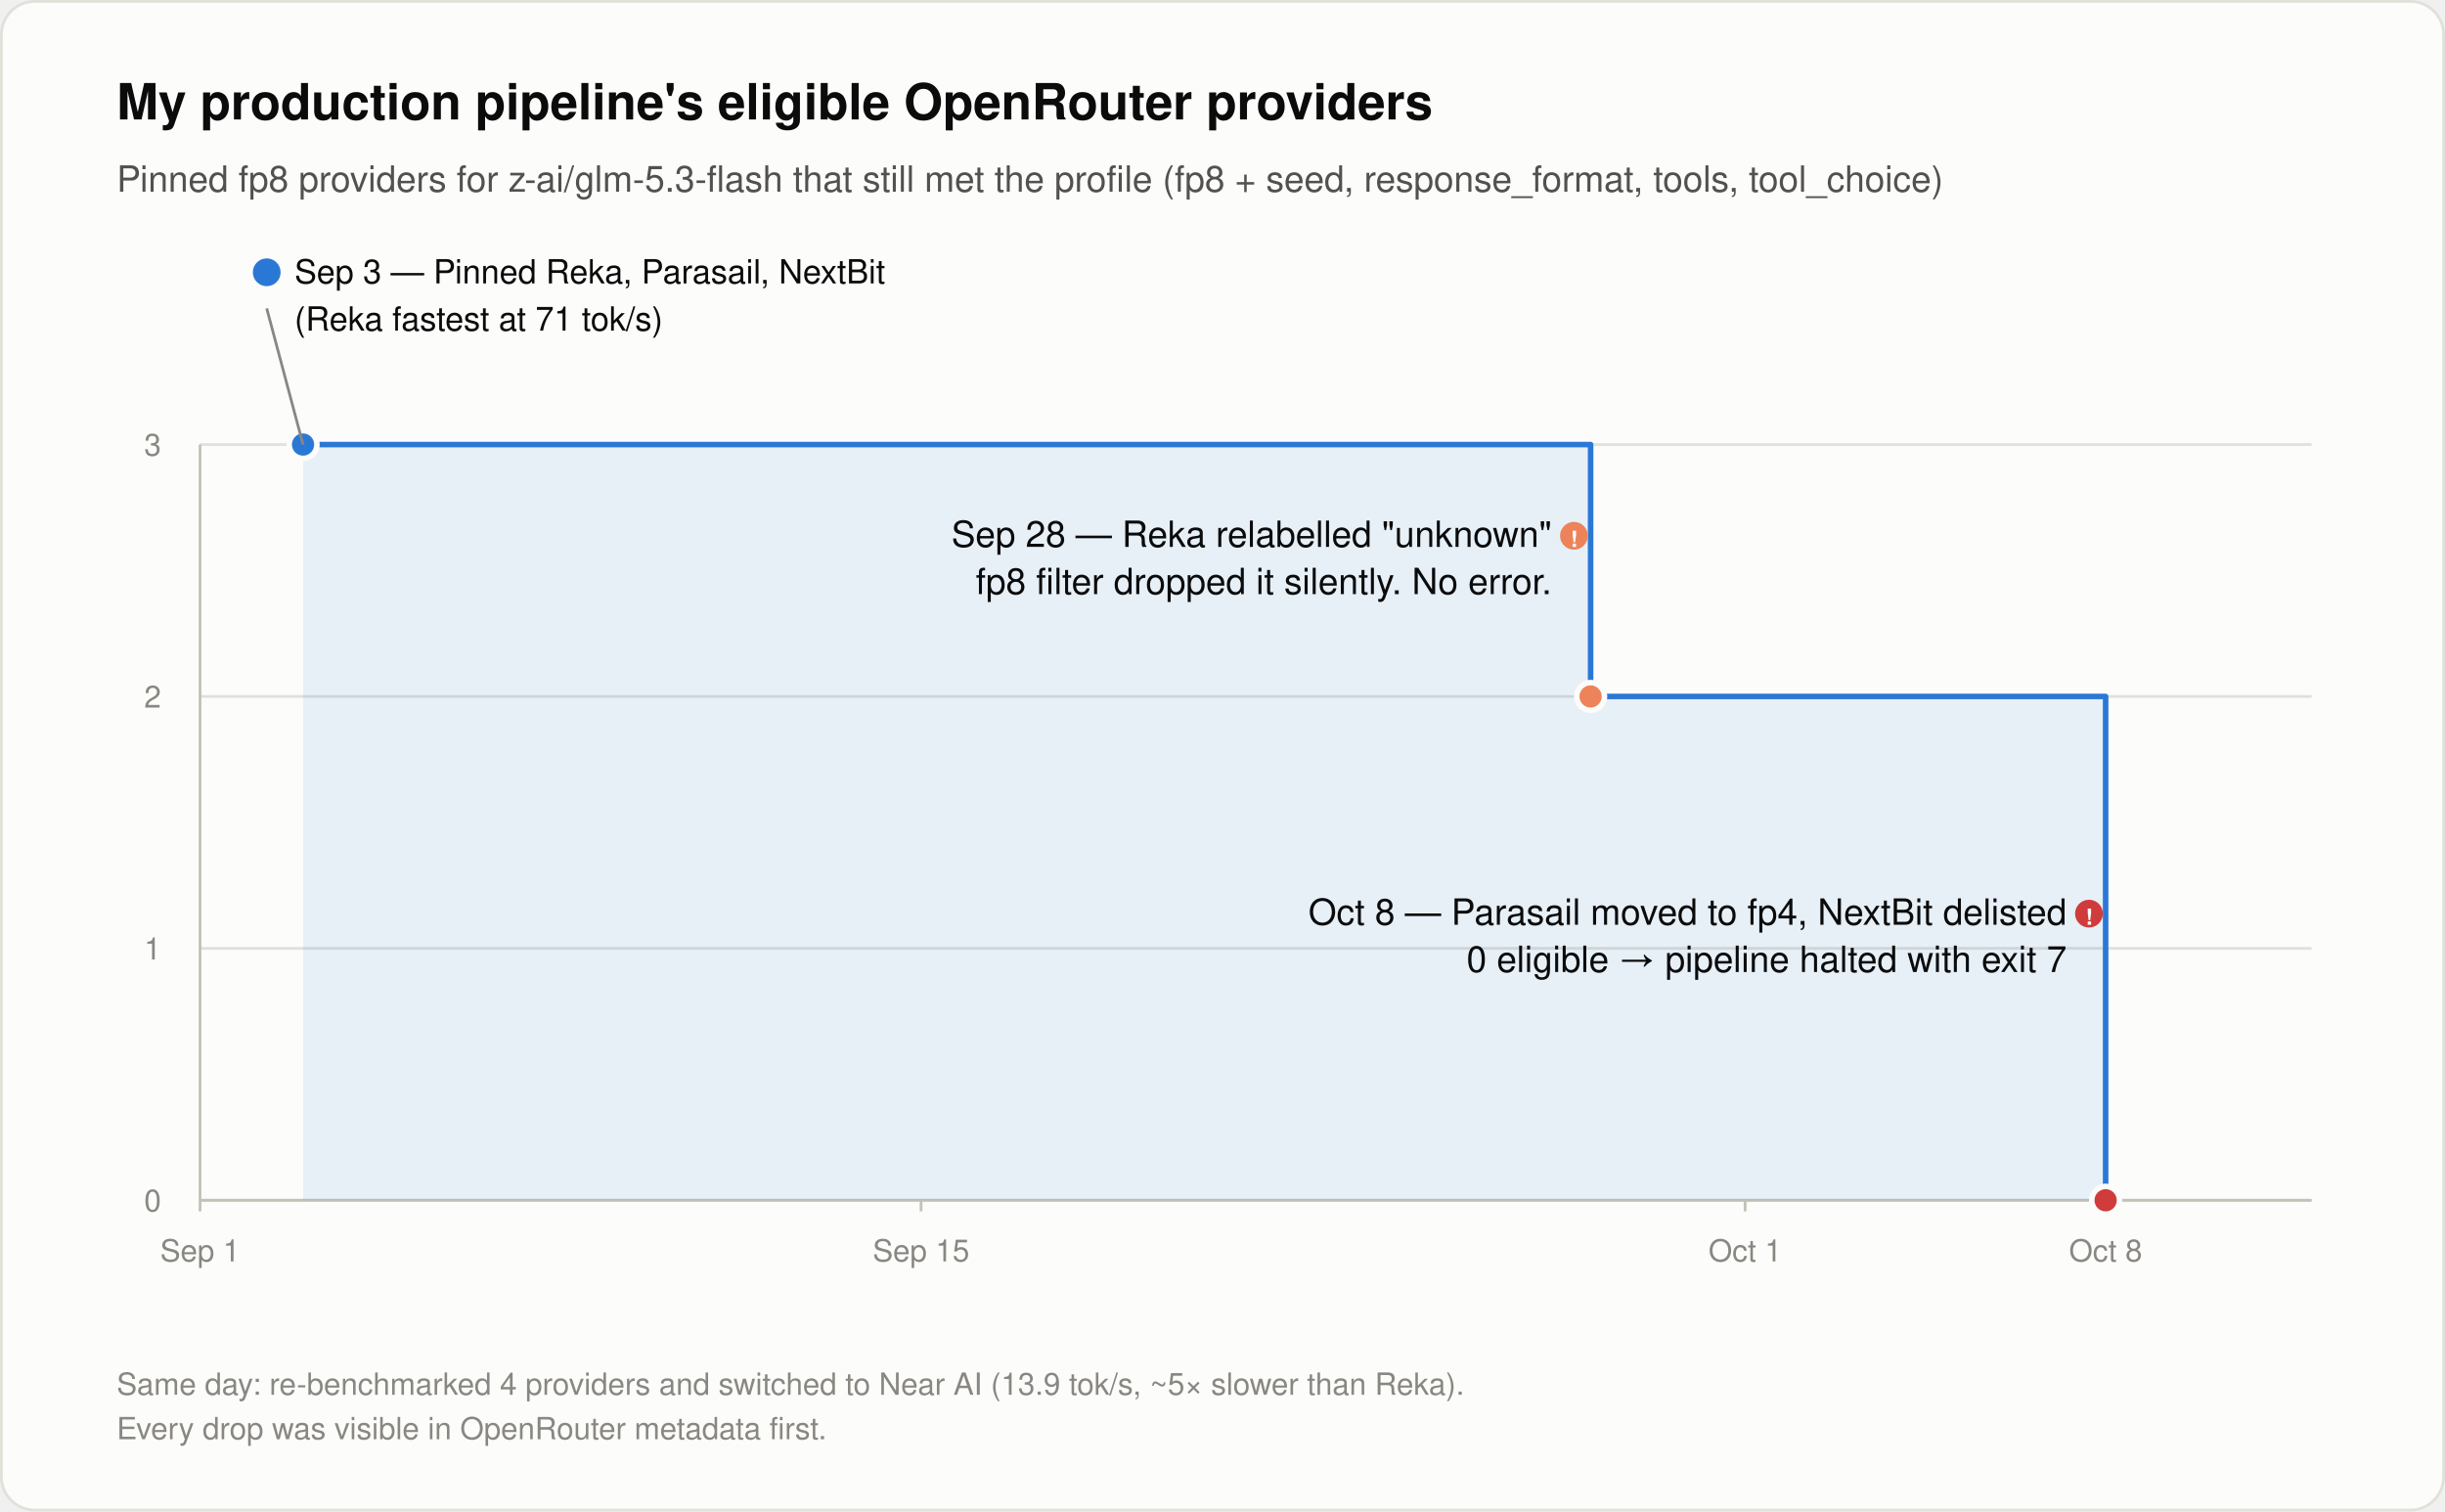
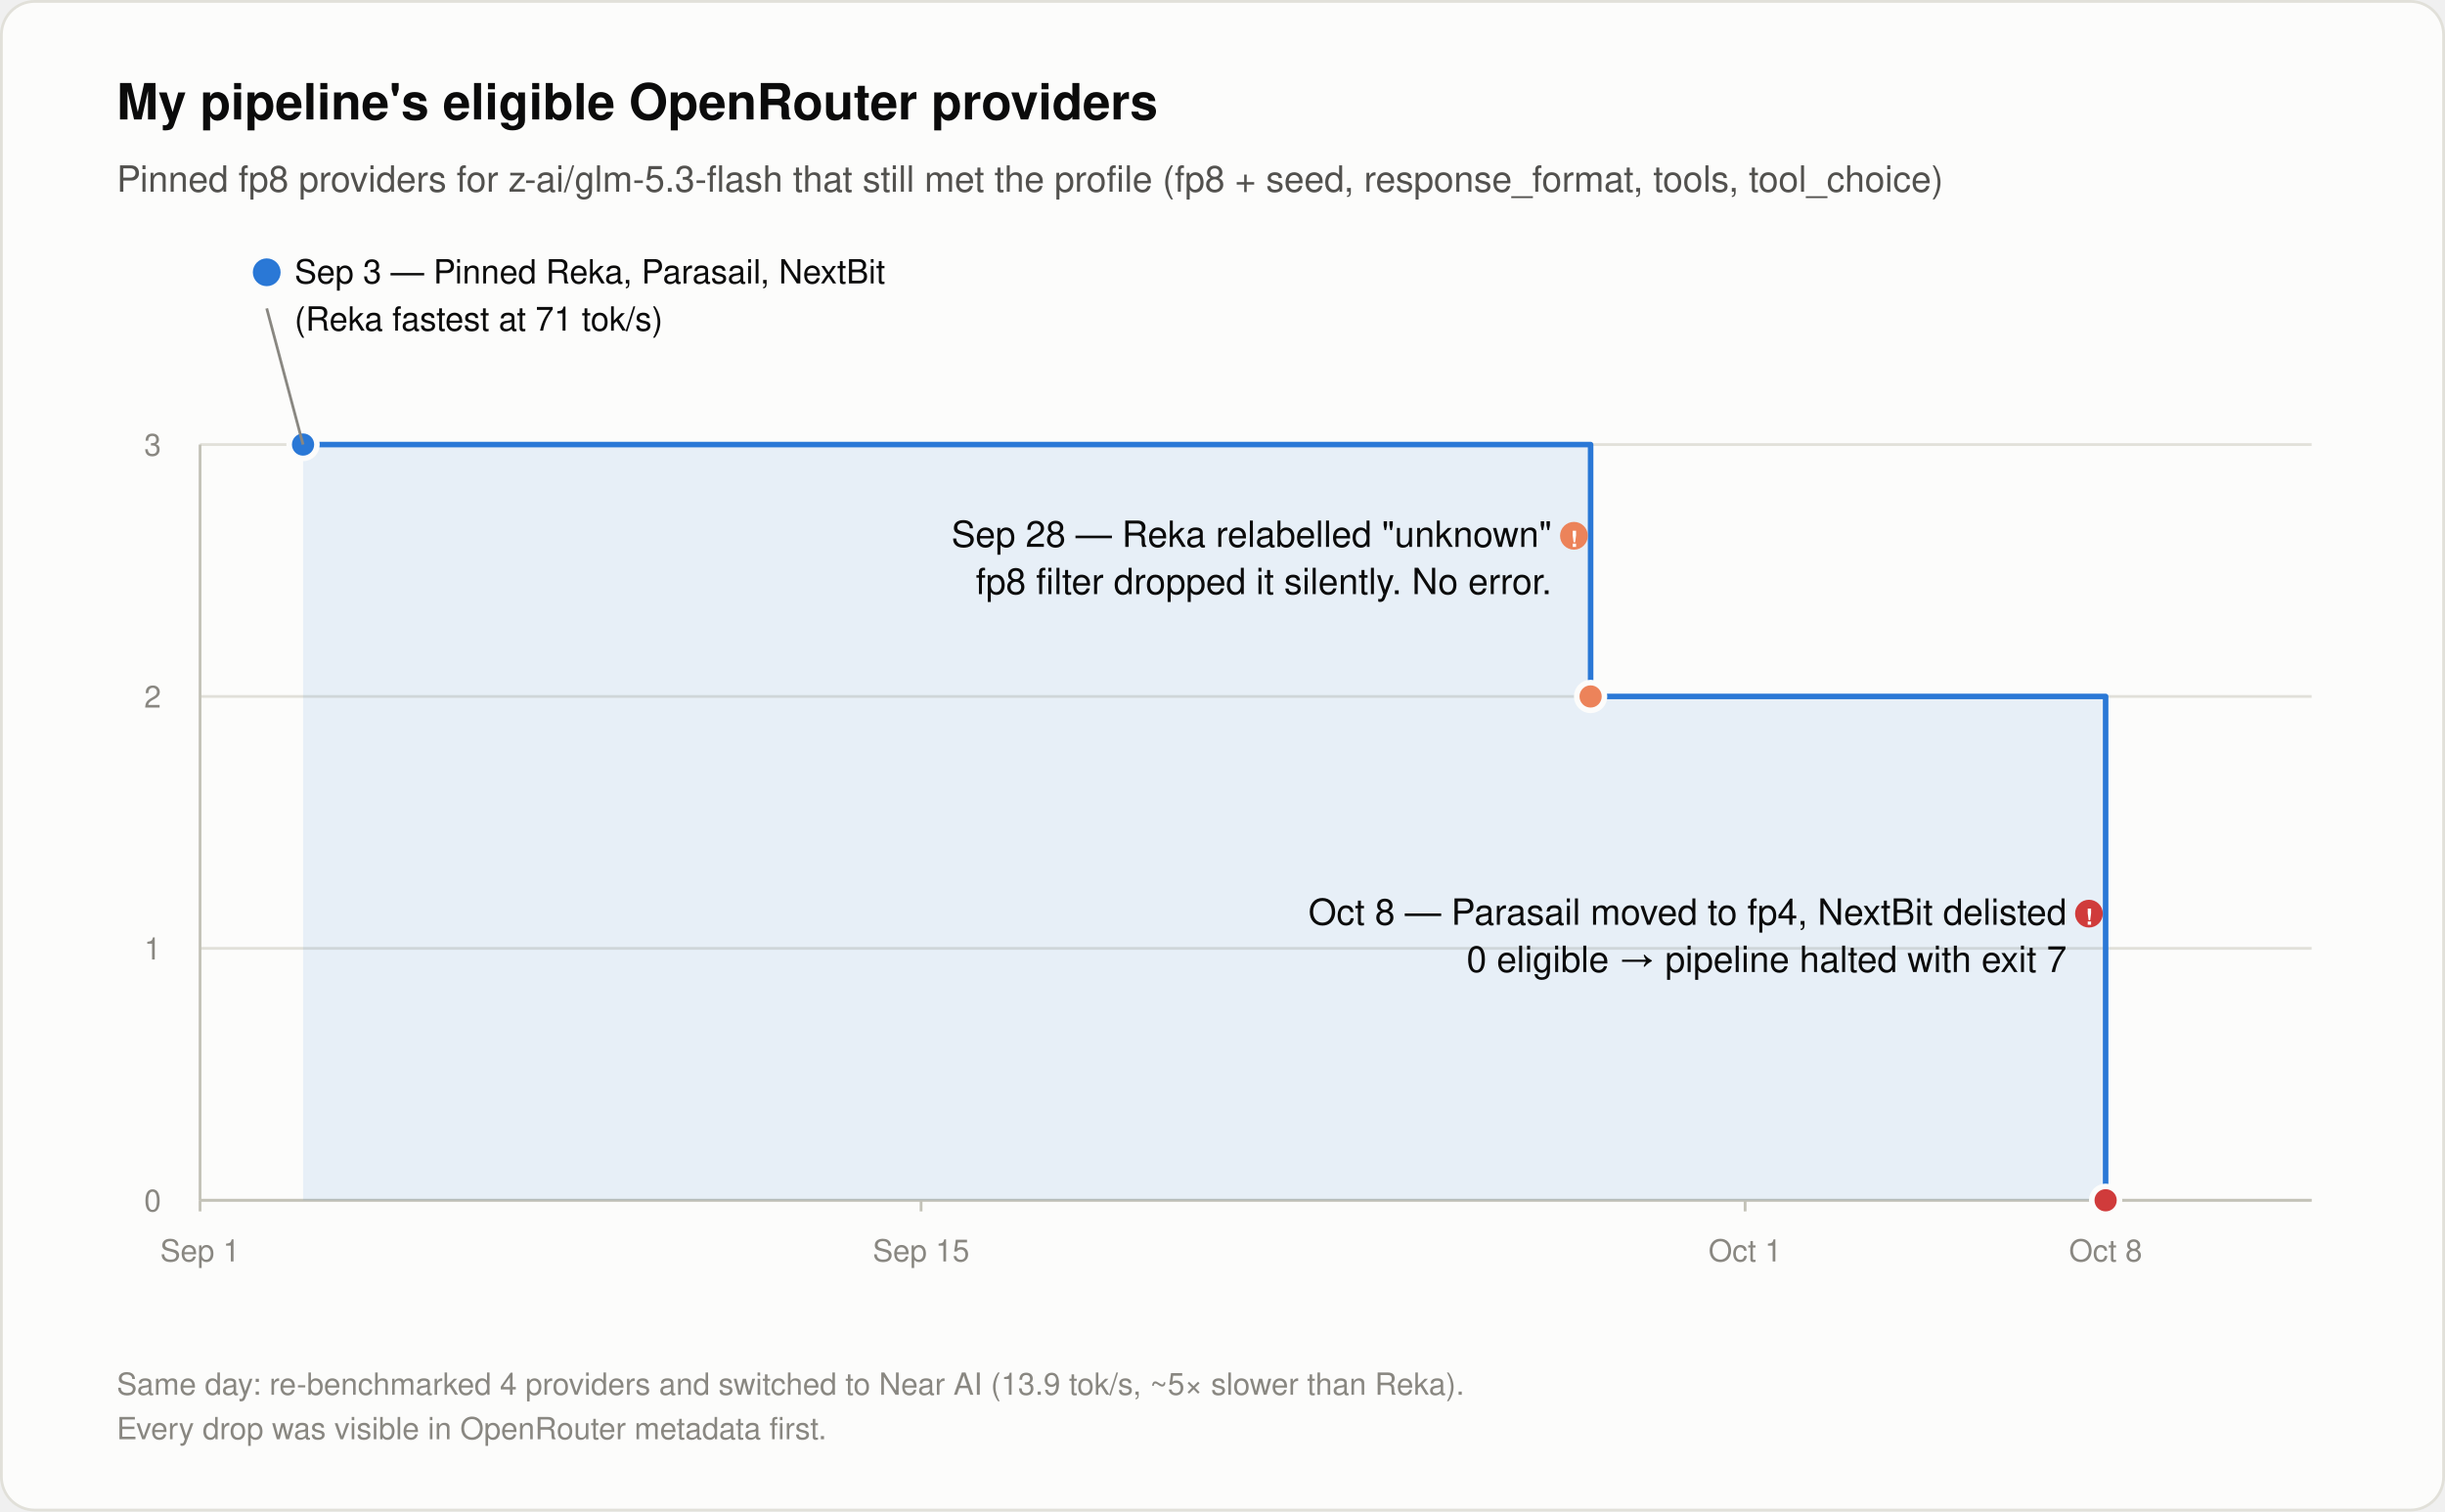
<svg xmlns="http://www.w3.org/2000/svg" width="880" height="544" viewBox="0 0 880 544" role="img" aria-labelledby="title desc">
  <rect x="0.5" y="0.5" width="879" height="543" rx="12" fill="#fcfcfb" stroke="#e1e0d9" />
-   <text x="42" y="43" fill="#0b0b0b" font-family="system-ui, -apple-system, 'Segoe UI', Helvetica, Arial, sans-serif" font-size="18px" font-weight="600" text-anchor="start">My production pipeline's eligible OpenRouter providers</text>
+   <text x="42" y="43" fill="#0b0b0b" font-family="system-ui, -apple-system, 'Segoe UI', Helvetica, Arial, sans-serif" font-size="18px" font-weight="600" text-anchor="start">My pipeline's eligible OpenRouter providers</text>
  <text x="42" y="69" fill="#52514e" font-family="system-ui, -apple-system, 'Segoe UI', Helvetica, Arial, sans-serif" font-size="13px" font-weight="400" text-anchor="start">Pinned fp8 providers for z-ai/glm-5.3-flash that still met the profile (fp8 + seed, response_format, tools, tool_choice)</text>
  <line x1="72" y1="432" x2="832" y2="432" stroke="#e1e0d9" stroke-width="1" />
  <text x="58" y="436" fill="#898781" font-family="system-ui, -apple-system, 'Segoe UI', Helvetica, Arial, sans-serif" font-size="11px" font-weight="400" text-anchor="end">0</text>
  <line x1="72" y1="341.333" x2="832" y2="341.333" stroke="#e1e0d9" stroke-width="1" />
  <text x="58" y="345.333" fill="#898781" font-family="system-ui, -apple-system, 'Segoe UI', Helvetica, Arial, sans-serif" font-size="11px" font-weight="400" text-anchor="end">1</text>
  <line x1="72" y1="250.667" x2="832" y2="250.667" stroke="#e1e0d9" stroke-width="1" />
  <text x="58" y="254.667" fill="#898781" font-family="system-ui, -apple-system, 'Segoe UI', Helvetica, Arial, sans-serif" font-size="11px" font-weight="400" text-anchor="end">2</text>
  <line x1="72" y1="160" x2="832" y2="160" stroke="#e1e0d9" stroke-width="1" />
  <text x="58" y="164" fill="#898781" font-family="system-ui, -apple-system, 'Segoe UI', Helvetica, Arial, sans-serif" font-size="11px" font-weight="400" text-anchor="end">3</text>
  <line x1="72" y1="432" x2="72" y2="436" stroke="#c3c2b7" stroke-width="1" />
  <text x="72" y="454" fill="#898781" font-family="system-ui, -apple-system, 'Segoe UI', Helvetica, Arial, sans-serif" font-size="11px" font-weight="400" text-anchor="middle">Sep 1</text>
  <line x1="331.512" y1="432" x2="331.512" y2="436" stroke="#c3c2b7" stroke-width="1" />
  <text x="331.512" y="454" fill="#898781" font-family="system-ui, -apple-system, 'Segoe UI', Helvetica, Arial, sans-serif" font-size="11px" font-weight="400" text-anchor="middle">Sep 15</text>
  <line x1="628.098" y1="432" x2="628.098" y2="436" stroke="#c3c2b7" stroke-width="1" />
  <text x="628.098" y="454" fill="#898781" font-family="system-ui, -apple-system, 'Segoe UI', Helvetica, Arial, sans-serif" font-size="11px" font-weight="400" text-anchor="middle">Oct 1</text>
  <line x1="757.854" y1="432" x2="757.854" y2="436" stroke="#c3c2b7" stroke-width="1" />
  <text x="757.854" y="454" fill="#898781" font-family="system-ui, -apple-system, 'Segoe UI', Helvetica, Arial, sans-serif" font-size="11px" font-weight="400" text-anchor="middle">Oct 8</text>
  <line x1="72" y1="160" x2="72" y2="432" stroke="#c3c2b7" stroke-width="1" />
  <line x1="72" y1="432" x2="832" y2="432" stroke="#c3c2b7" stroke-width="1" />
  <path d="M 109.073 432 L 109.073 160 H 572.488 V 250.667 H 757.854 V 432 L 757.854 432 Z" fill="#2a78d6" fill-opacity="0.10" />
  <path d="M 109.073 160 H 572.488 V 250.667 H 757.854 V 432" fill="none" stroke="#2a78d6" stroke-width="2" stroke-linejoin="round" />
  <circle cx="109.073" cy="160" r="5" fill="#2a78d6" stroke="#fcfcfb" stroke-width="2" />
  <circle cx="572.488" cy="250.667" r="5" fill="#ec835a" stroke="#fcfcfb" stroke-width="2" />
  <circle cx="757.854" cy="432" r="5" fill="#d03b3b" stroke="#fcfcfb" stroke-width="2" />
  <line x1="109.073" y1="160" x2="96" y2="111" stroke="#898781" stroke-width="1" />
  <circle cx="96" cy="98" r="5" fill="#2a78d6" />
  <text x="106" y="102" fill="#0b0b0b" font-family="system-ui, -apple-system, 'Segoe UI', Helvetica, Arial, sans-serif" font-size="12px" font-weight="500" text-anchor="start">Sep 3 — Pinned Reka, Parasail, NextBit</text>
  <text x="106" y="119" fill="#0b0b0b" font-family="system-ui, -apple-system, 'Segoe UI', Helvetica, Arial, sans-serif" font-size="12px" font-weight="400" text-anchor="start">(Reka fastest at 71 tok/s)</text>
  <circle cx="566.488" cy="192.833" r="5" fill="#ec835a" />
  <text x="566.488" y="196.833" fill="#ffffff" font-family="system-ui, -apple-system, 'Segoe UI', Helvetica, Arial, sans-serif" font-size="8px" font-weight="700" text-anchor="middle">!</text>
  <text x="558.488" y="196.833" fill="#0b0b0b" font-family="system-ui, -apple-system, 'Segoe UI', Helvetica, Arial, sans-serif" font-size="13px" font-weight="500" text-anchor="end">Sep 28 — Reka relabelled "unknown"</text>
  <text x="558.488" y="213.833" fill="#0b0b0b" font-family="system-ui, -apple-system, 'Segoe UI', Helvetica, Arial, sans-serif" font-size="13px" font-weight="400" text-anchor="end">fp8 filter dropped it silently. No error.</text>
  <circle cx="751.854" cy="328.833" r="5" fill="#d03b3b" />
  <text x="751.854" y="332.833" fill="#ffffff" font-family="system-ui, -apple-system, 'Segoe UI', Helvetica, Arial, sans-serif" font-size="8px" font-weight="700" text-anchor="middle">!</text>
  <text x="743.854" y="332.833" fill="#0b0b0b" font-family="system-ui, -apple-system, 'Segoe UI', Helvetica, Arial, sans-serif" font-size="13px" font-weight="500" text-anchor="end">Oct 8 — Parasail moved to fp4, NextBit delisted</text>
  <text x="743.854" y="349.833" fill="#0b0b0b" font-family="system-ui, -apple-system, 'Segoe UI', Helvetica, Arial, sans-serif" font-size="13px" font-weight="400" text-anchor="end">0 eligible → pipeline halted with exit 7</text>
  <text x="42" y="502" fill="#898781" font-family="system-ui, -apple-system, 'Segoe UI', Helvetica, Arial, sans-serif" font-size="11px" font-weight="400">
    <tspan x="42" dy="0">Same day: re-benchmarked 4 providers and switched to Near AI (13.9 tok/s, ~5× slower than Reka).</tspan>
    <tspan x="42" dy="16">Every drop was visible in OpenRouter metadata first.</tspan>
  </text>
</svg>
